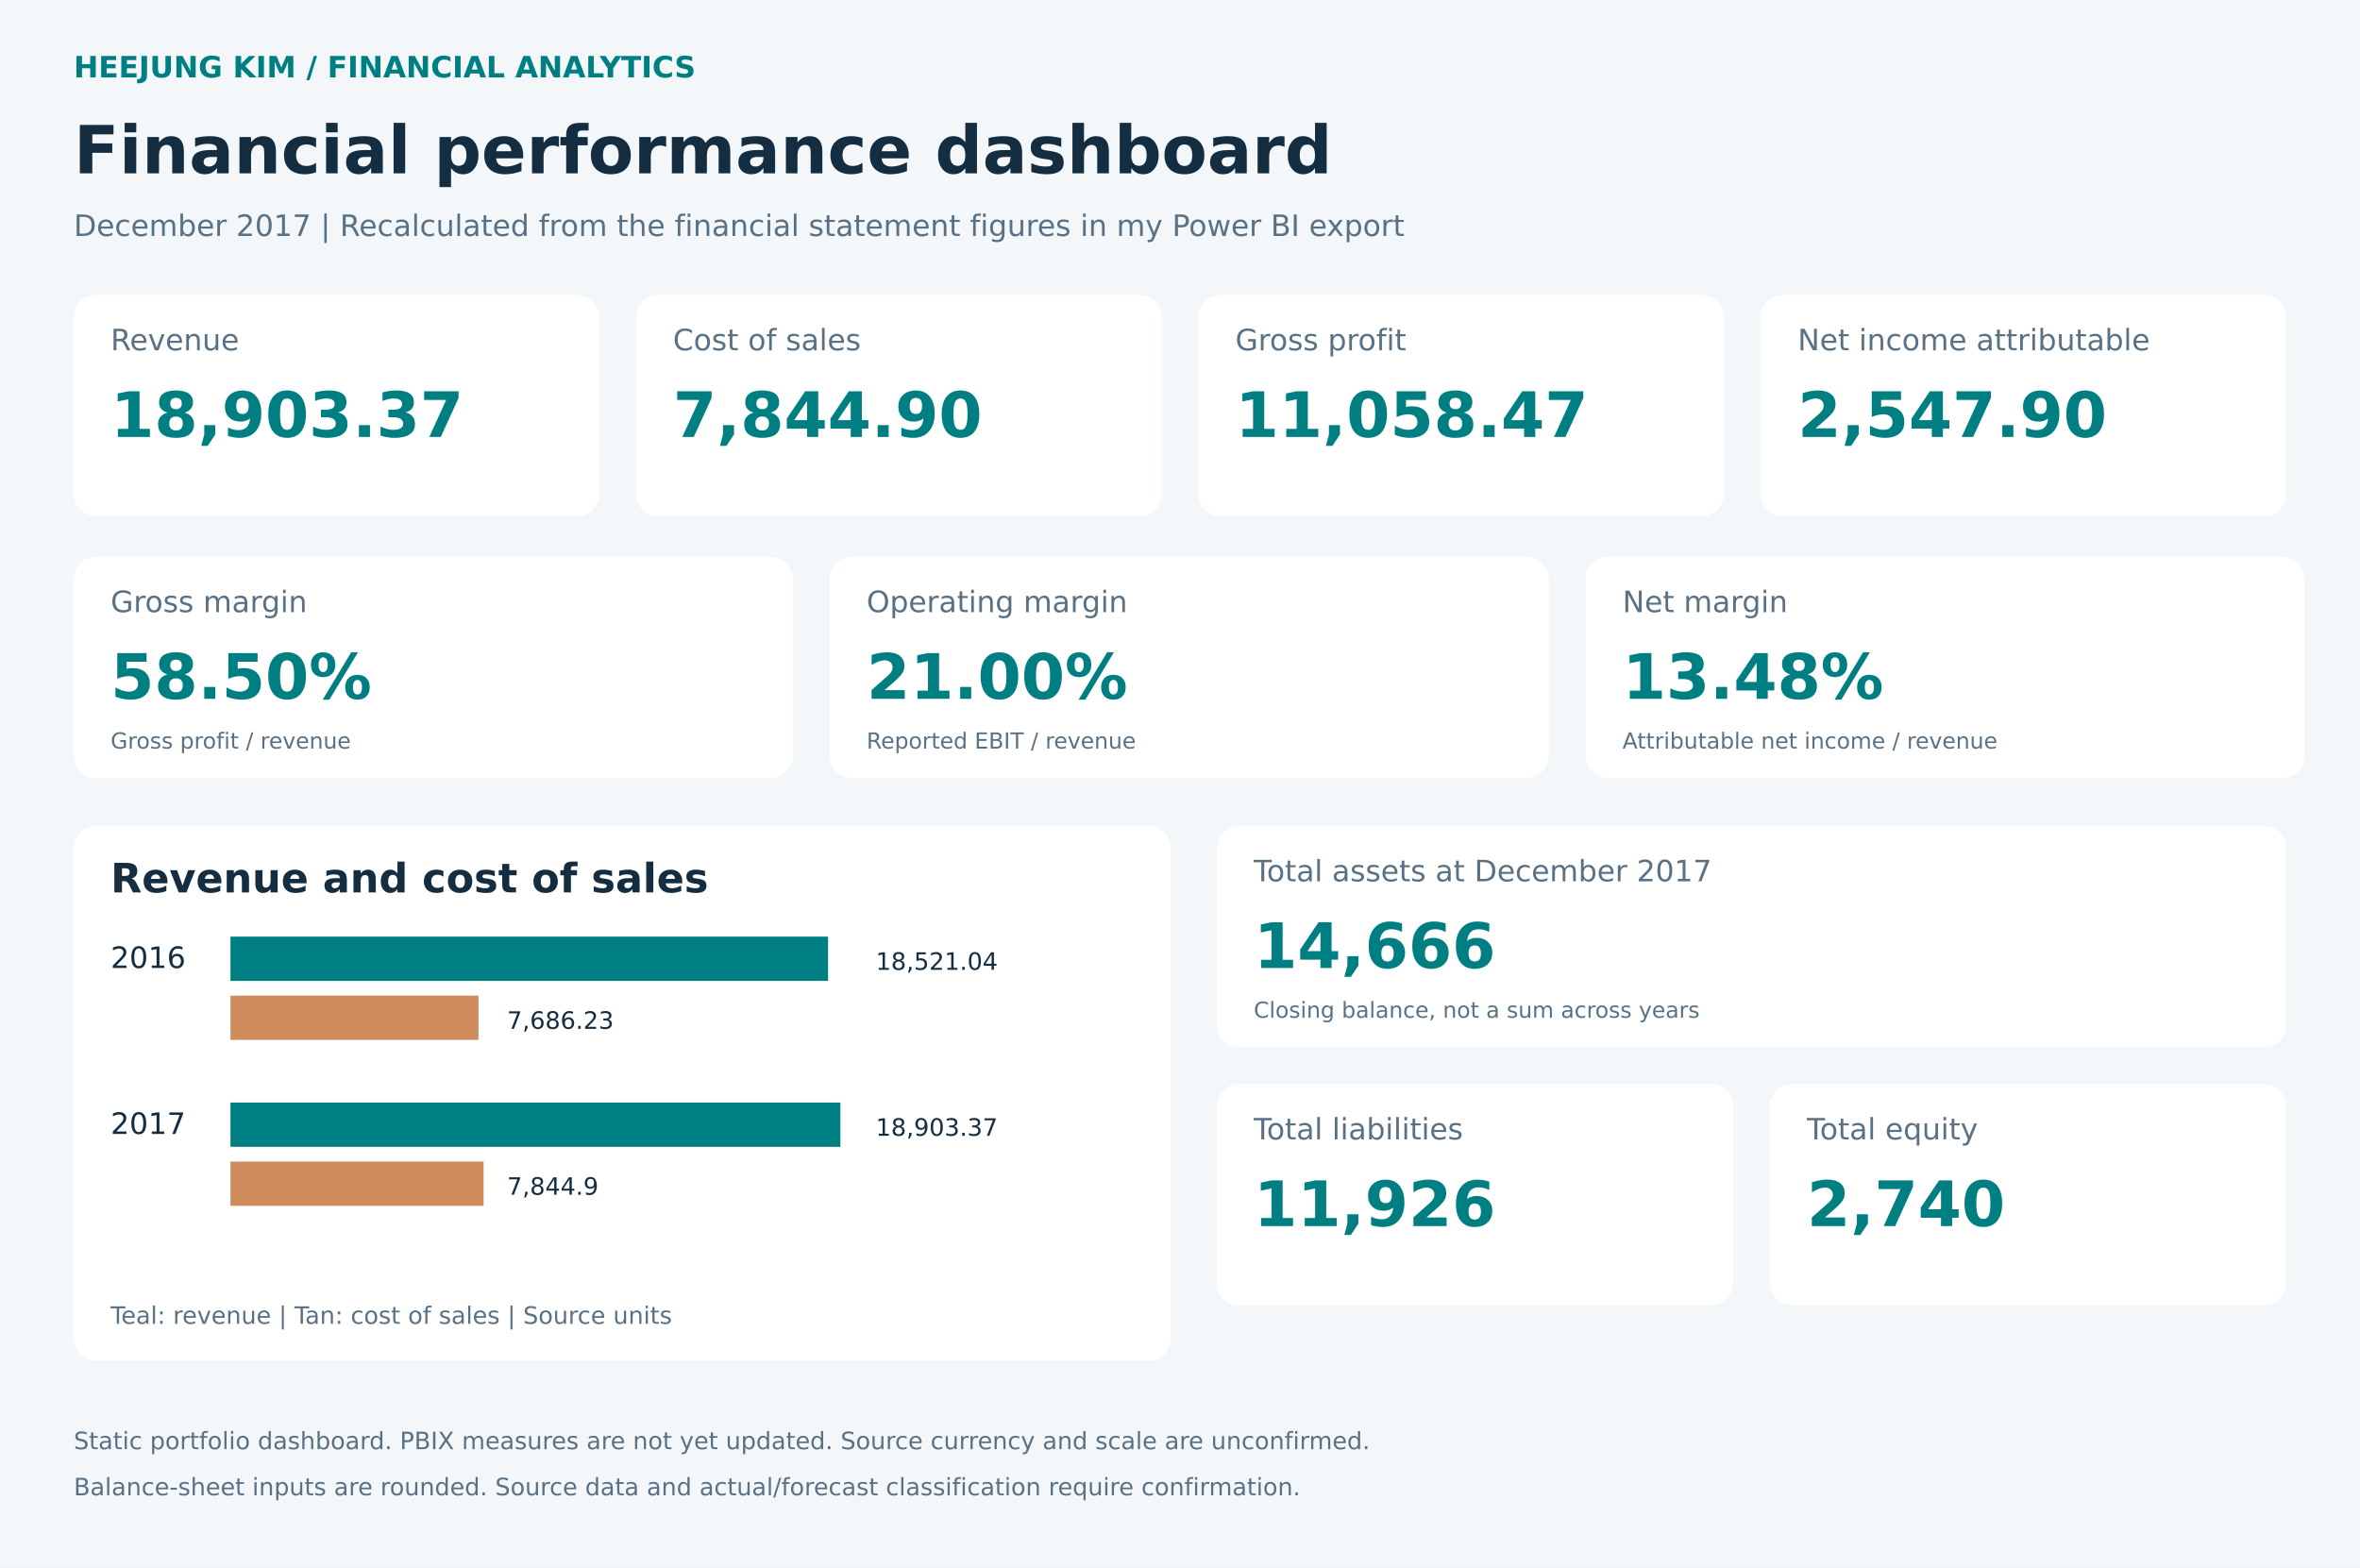
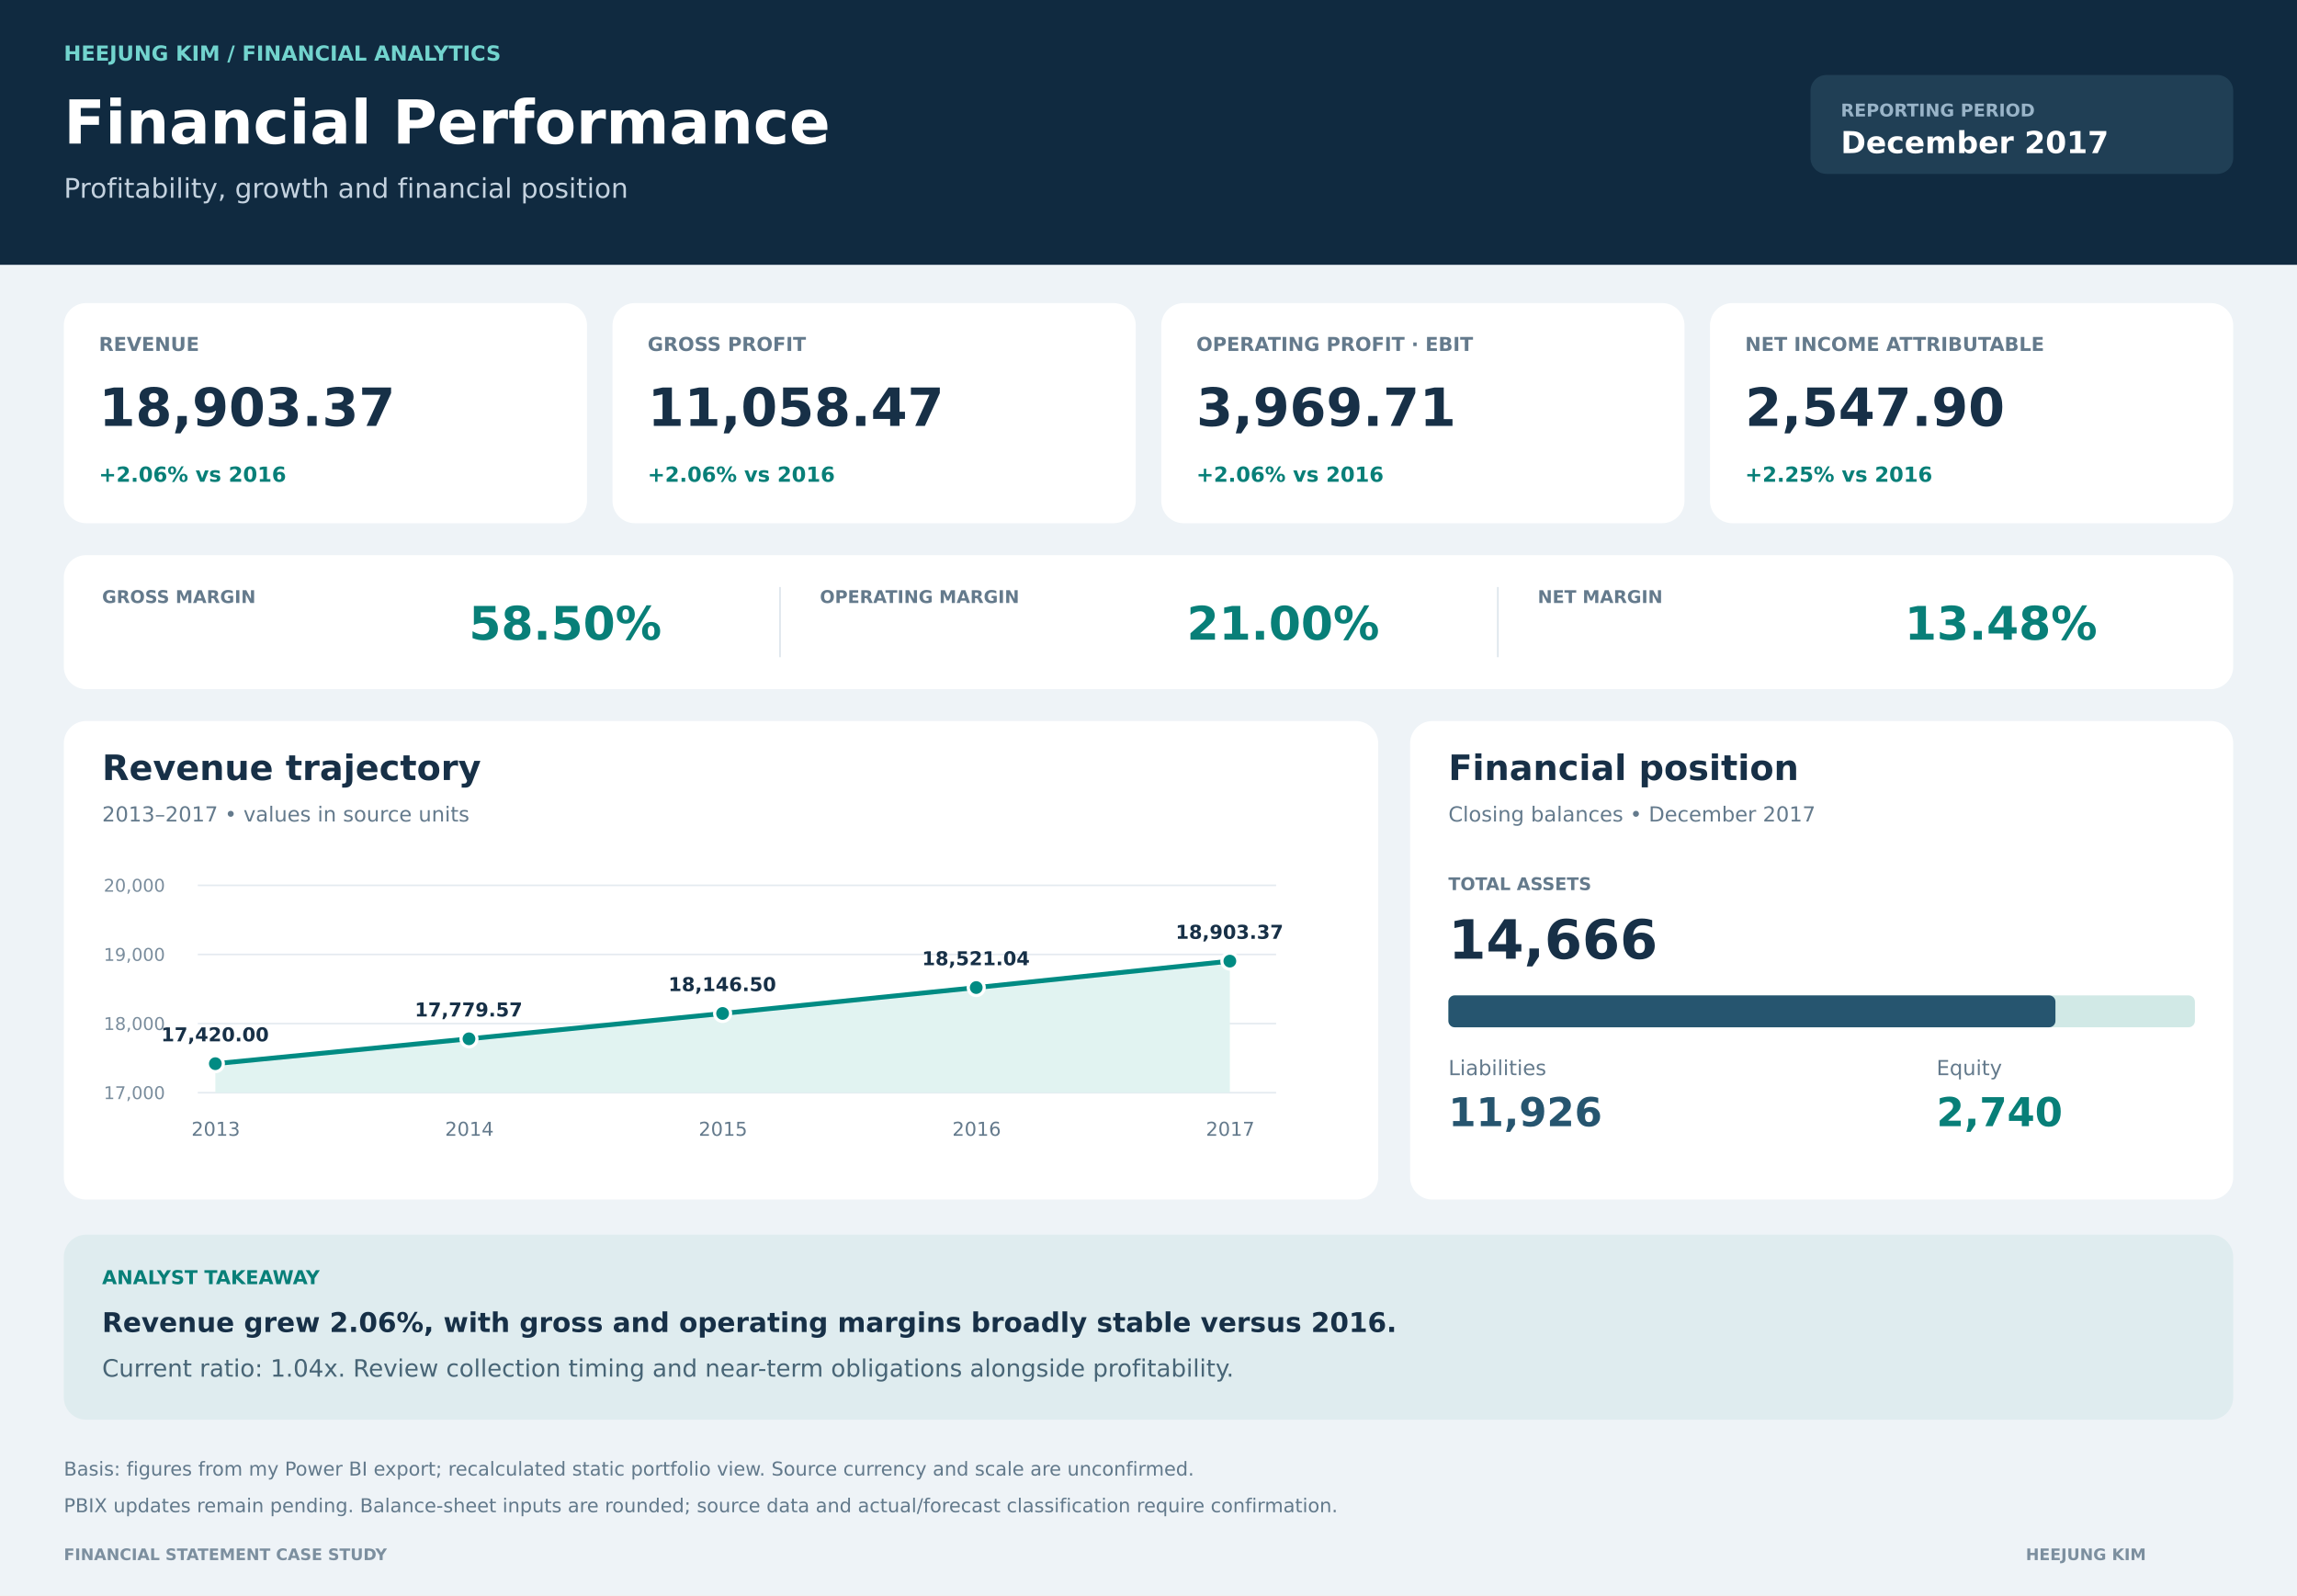
- <svg xmlns="http://www.w3.org/2000/svg" width="1280" height="850" viewBox="0 0 1280 850">
-   <rect width="1280" height="850" fill="#f3f7fa" />
-   <text x="40" y="42" font-family="DejaVu Sans,Arial,sans-serif" font-size="16" fill="#007f82" font-weight="700">HEEJUNG KIM / FINANCIAL ANALYTICS</text>
-   <text x="40" y="94" font-family="DejaVu Sans,Arial,sans-serif" font-size="36" fill="#142d40" font-weight="700">Financial performance dashboard</text>
-   <text x="40" y="128" font-family="DejaVu Sans,Arial,sans-serif" font-size="16" fill="#597184" font-weight="400">December 2017 | Recalculated from the financial statement figures in my Power BI export</text>
-   <rect x="40" y="160" width="285" height="120" rx="12" fill="white" />
-   <text x="60" y="190" font-family="DejaVu Sans,Arial,sans-serif" font-size="16" fill="#597184" font-weight="400">Revenue</text>
-   <text x="60" y="237" font-family="DejaVu Sans,Arial,sans-serif" font-size="34" fill="#007f82" font-weight="700">18,903.37</text>
-   <text x="60" y="264" font-family="DejaVu Sans,Arial,sans-serif" font-size="12" fill="#597184" font-weight="400" />
-   <rect x="345" y="160" width="285" height="120" rx="12" fill="white" />
-   <text x="365" y="190" font-family="DejaVu Sans,Arial,sans-serif" font-size="16" fill="#597184" font-weight="400">Cost of sales</text>
-   <text x="365" y="237" font-family="DejaVu Sans,Arial,sans-serif" font-size="34" fill="#007f82" font-weight="700">7,844.90</text>
-   <text x="365" y="264" font-family="DejaVu Sans,Arial,sans-serif" font-size="12" fill="#597184" font-weight="400" />
-   <rect x="650" y="160" width="285" height="120" rx="12" fill="white" />
-   <text x="670" y="190" font-family="DejaVu Sans,Arial,sans-serif" font-size="16" fill="#597184" font-weight="400">Gross profit</text>
-   <text x="670" y="237" font-family="DejaVu Sans,Arial,sans-serif" font-size="34" fill="#007f82" font-weight="700">11,058.47</text>
-   <text x="670" y="264" font-family="DejaVu Sans,Arial,sans-serif" font-size="12" fill="#597184" font-weight="400" />
-   <rect x="955" y="160" width="285" height="120" rx="12" fill="white" />
-   <text x="975" y="190" font-family="DejaVu Sans,Arial,sans-serif" font-size="16" fill="#597184" font-weight="400">Net income attributable</text>
-   <text x="975" y="237" font-family="DejaVu Sans,Arial,sans-serif" font-size="34" fill="#007f82" font-weight="700">2,547.90</text>
-   <text x="975" y="264" font-family="DejaVu Sans,Arial,sans-serif" font-size="12" fill="#597184" font-weight="400" />
-   <rect x="40" y="302" width="390" height="120" rx="12" fill="white" />
-   <text x="60" y="332" font-family="DejaVu Sans,Arial,sans-serif" font-size="16" fill="#597184" font-weight="400">Gross margin</text>
-   <text x="60" y="379" font-family="DejaVu Sans,Arial,sans-serif" font-size="34" fill="#007f82" font-weight="700">58.50%</text>
-   <text x="60" y="406" font-family="DejaVu Sans,Arial,sans-serif" font-size="12" fill="#597184" font-weight="400">Gross profit / revenue</text>
-   <rect x="450" y="302" width="390" height="120" rx="12" fill="white" />
-   <text x="470" y="332" font-family="DejaVu Sans,Arial,sans-serif" font-size="16" fill="#597184" font-weight="400">Operating margin</text>
-   <text x="470" y="379" font-family="DejaVu Sans,Arial,sans-serif" font-size="34" fill="#007f82" font-weight="700">21.00%</text>
-   <text x="470" y="406" font-family="DejaVu Sans,Arial,sans-serif" font-size="12" fill="#597184" font-weight="400">Reported EBIT / revenue</text>
-   <rect x="860" y="302" width="390" height="120" rx="12" fill="white" />
-   <text x="880" y="332" font-family="DejaVu Sans,Arial,sans-serif" font-size="16" fill="#597184" font-weight="400">Net margin</text>
-   <text x="880" y="379" font-family="DejaVu Sans,Arial,sans-serif" font-size="34" fill="#007f82" font-weight="700">13.48%</text>
-   <text x="880" y="406" font-family="DejaVu Sans,Arial,sans-serif" font-size="12" fill="#597184" font-weight="400">Attributable net income / revenue</text>
-   <rect x="40" y="448" width="595" height="290" rx="12" fill="white" />
-   <text x="60" y="484" font-family="DejaVu Sans,Arial,sans-serif" font-size="22" fill="#142d40" font-weight="700">Revenue and cost of sales</text>
-   <text x="60" y="525" font-family="DejaVu Sans,Arial,sans-serif" font-size="16" fill="#142d40" font-weight="400">2016</text>
-   <rect x="125" y="508" width="324.118" height="24" fill="#007f82" />
-   <rect x="125" y="540" width="134.509" height="24" fill="#cf8b5c" />
-   <text x="475" y="526" font-family="DejaVu Sans,Arial,sans-serif" font-size="13" fill="#142d40" font-weight="400">18,521.04</text>
-   <text x="275" y="558" font-family="DejaVu Sans,Arial,sans-serif" font-size="13" fill="#142d40" font-weight="400">7,686.23</text>
-   <text x="60" y="615" font-family="DejaVu Sans,Arial,sans-serif" font-size="16" fill="#142d40" font-weight="400">2017</text>
-   <rect x="125" y="598" width="330.809" height="24" fill="#007f82" />
-   <rect x="125" y="630" width="137.286" height="24" fill="#cf8b5c" />
-   <text x="475" y="616" font-family="DejaVu Sans,Arial,sans-serif" font-size="13" fill="#142d40" font-weight="400">18,903.37</text>
-   <text x="275" y="648" font-family="DejaVu Sans,Arial,sans-serif" font-size="13" fill="#142d40" font-weight="400">7,844.9</text>
-   <text x="60" y="718" font-family="DejaVu Sans,Arial,sans-serif" font-size="13" fill="#597184" font-weight="400">Teal: revenue   |   Tan: cost of sales   |   Source units</text>
-   <rect x="660" y="448" width="580" height="120" rx="12" fill="white" />
-   <text x="680" y="478" font-family="DejaVu Sans,Arial,sans-serif" font-size="16" fill="#597184" font-weight="400">Total assets at December 2017</text>
-   <text x="680" y="525" font-family="DejaVu Sans,Arial,sans-serif" font-size="34" fill="#007f82" font-weight="700">14,666</text>
-   <text x="680" y="552" font-family="DejaVu Sans,Arial,sans-serif" font-size="12" fill="#597184" font-weight="400">Closing balance, not a sum across years</text>
-   <rect x="660" y="588" width="280" height="120" rx="12" fill="white" />
-   <text x="680" y="618" font-family="DejaVu Sans,Arial,sans-serif" font-size="16" fill="#597184" font-weight="400">Total liabilities</text>
-   <text x="680" y="665" font-family="DejaVu Sans,Arial,sans-serif" font-size="34" fill="#007f82" font-weight="700">11,926</text>
-   <text x="680" y="692" font-family="DejaVu Sans,Arial,sans-serif" font-size="12" fill="#597184" font-weight="400" />
-   <rect x="960" y="588" width="280" height="120" rx="12" fill="white" />
-   <text x="980" y="618" font-family="DejaVu Sans,Arial,sans-serif" font-size="16" fill="#597184" font-weight="400">Total equity</text>
-   <text x="980" y="665" font-family="DejaVu Sans,Arial,sans-serif" font-size="34" fill="#007f82" font-weight="700">2,740</text>
-   <text x="980" y="692" font-family="DejaVu Sans,Arial,sans-serif" font-size="12" fill="#597184" font-weight="400" />
-   <text x="40" y="786" font-family="DejaVu Sans,Arial,sans-serif" font-size="13" fill="#597184" font-weight="400">Static portfolio dashboard. PBIX measures are not yet updated. Source currency and scale are unconfirmed.</text>
-   <text x="40" y="811" font-family="DejaVu Sans,Arial,sans-serif" font-size="13" fill="#597184" font-weight="400">Balance-sheet inputs are rounded. Source data and actual/forecast classification require confirmation.</text>
+ <svg xmlns="http://www.w3.org/2000/svg" width="1440" height="1000" viewBox="0 0 1440 1000">
+   <rect width="1440" height="1000" fill="#EEF3F7" />
+   <rect x="0" y="0" width="1440" height="166" rx="0" fill="#102A40" />
+   <text x="40" y="38" font-family="DejaVu Sans,Arial,sans-serif" font-size="13" fill="#72D4CE" font-weight="700">HEEJUNG KIM  /  FINANCIAL ANALYTICS</text>
+   <text x="40" y="90" font-family="DejaVu Sans,Arial,sans-serif" font-size="38" fill="white" font-weight="700">Financial Performance</text>
+   <text x="40" y="124" font-family="DejaVu Sans,Arial,sans-serif" font-size="17" fill="#C4D2DF" font-weight="400">Profitability, growth and financial position</text>
+   <rect x="1135" y="47" width="265" height="62" rx="10" fill="#203F55" />
+   <text x="1154" y="73" font-family="DejaVu Sans,Arial,sans-serif" font-size="11" fill="#99B4C8" font-weight="700">REPORTING PERIOD</text>
+   <text x="1154" y="96" font-family="DejaVu Sans,Arial,sans-serif" font-size="19" fill="white" font-weight="700">December 2017</text>
+   <rect x="40" y="190" width="328" height="138" rx="14" fill="#fff" />
+   <text x="62" y="220" font-family="DejaVu Sans,Arial,sans-serif" font-size="12" fill="#647A8C" font-weight="700">REVENUE</text>
+   <text x="62" y="267" font-family="DejaVu Sans,Arial,sans-serif" font-size="33" fill="#173047" font-weight="700">18,903.37</text>
+   <text x="62" y="302" font-family="DejaVu Sans,Arial,sans-serif" font-size="13" fill="#087F78" font-weight="600">+2.06% vs 2016</text>
+   <rect x="384" y="190" width="328" height="138" rx="14" fill="#fff" />
+   <text x="406" y="220" font-family="DejaVu Sans,Arial,sans-serif" font-size="12" fill="#647A8C" font-weight="700">GROSS PROFIT</text>
+   <text x="406" y="267" font-family="DejaVu Sans,Arial,sans-serif" font-size="33" fill="#173047" font-weight="700">11,058.47</text>
+   <text x="406" y="302" font-family="DejaVu Sans,Arial,sans-serif" font-size="13" fill="#087F78" font-weight="600">+2.06% vs 2016</text>
+   <rect x="728" y="190" width="328" height="138" rx="14" fill="#fff" />
+   <text x="750" y="220" font-family="DejaVu Sans,Arial,sans-serif" font-size="12" fill="#647A8C" font-weight="700">OPERATING PROFIT · EBIT</text>
+   <text x="750" y="267" font-family="DejaVu Sans,Arial,sans-serif" font-size="33" fill="#173047" font-weight="700">3,969.71</text>
+   <text x="750" y="302" font-family="DejaVu Sans,Arial,sans-serif" font-size="13" fill="#087F78" font-weight="600">+2.06% vs 2016</text>
+   <rect x="1072" y="190" width="328" height="138" rx="14" fill="#fff" />
+   <text x="1094" y="220" font-family="DejaVu Sans,Arial,sans-serif" font-size="12" fill="#647A8C" font-weight="700">NET INCOME ATTRIBUTABLE</text>
+   <text x="1094" y="267" font-family="DejaVu Sans,Arial,sans-serif" font-size="33" fill="#173047" font-weight="700">2,547.90</text>
+   <text x="1094" y="302" font-family="DejaVu Sans,Arial,sans-serif" font-size="13" fill="#087F78" font-weight="600">+2.25% vs 2016</text>
+   <rect x="40" y="348" width="1360" height="84" rx="14" fill="#fff" />
+   <text x="64" y="378" font-family="DejaVu Sans,Arial,sans-serif" font-size="11" fill="#647A8C" font-weight="700">GROSS MARGIN</text>
+   <text x="294" y="401" font-family="DejaVu Sans,Arial,sans-serif" font-size="29" fill="#087F78" font-weight="700">58.50%</text>
+   <path d="M 489 368 V 412" stroke="#DDE5EC" />
+   <text x="514" y="378" font-family="DejaVu Sans,Arial,sans-serif" font-size="11" fill="#647A8C" font-weight="700">OPERATING MARGIN</text>
+   <text x="744" y="401" font-family="DejaVu Sans,Arial,sans-serif" font-size="29" fill="#087F78" font-weight="700">21.00%</text>
+   <path d="M 939 368 V 412" stroke="#DDE5EC" />
+   <text x="964" y="378" font-family="DejaVu Sans,Arial,sans-serif" font-size="11" fill="#647A8C" font-weight="700">NET MARGIN</text>
+   <text x="1194" y="401" font-family="DejaVu Sans,Arial,sans-serif" font-size="29" fill="#087F78" font-weight="700">13.48%</text>
+   <rect x="40" y="452" width="824" height="300" rx="14" fill="#fff" />
+   <text x="64" y="489" font-family="DejaVu Sans,Arial,sans-serif" font-size="22" fill="#173047" font-weight="700">Revenue trajectory</text>
+   <text x="64" y="515" font-family="DejaVu Sans,Arial,sans-serif" font-size="13" fill="#647A8C" font-weight="400">2013–2017 • values in source units</text>
+   <path d="M 124 685 H 800" stroke="#E4EAF0" />
+   <text x="65" y="689" font-family="DejaVu Sans,Arial,sans-serif" font-size="11" fill="#7A8D9D" font-weight="400">17,000</text>
+   <path d="M 124 641.667 H 800" stroke="#E4EAF0" />
+   <text x="65" y="645.667" font-family="DejaVu Sans,Arial,sans-serif" font-size="11" fill="#7A8D9D" font-weight="400">18,000</text>
+   <path d="M 124 598.333 H 800" stroke="#E4EAF0" />
+   <text x="65" y="602.333" font-family="DejaVu Sans,Arial,sans-serif" font-size="11" fill="#7A8D9D" font-weight="400">19,000</text>
+   <path d="M 124 555 H 800" stroke="#E4EAF0" />
+   <text x="65" y="559" font-family="DejaVu Sans,Arial,sans-serif" font-size="11" fill="#7A8D9D" font-weight="400">20,000</text>
+   <polygon points="135,685 135,666.8 294,651.219 453,635.318 612,619.088 771,602.521 771,685" fill="#E1F3F1" />
+   <polyline points="135,666.8 294,651.219 453,635.318 612,619.088 771,602.521" fill="none" stroke="#008B83" stroke-width="3" />
+   <circle cx="135" cy="666.8" r="5" fill="#008B83" stroke="white" stroke-width="2" />
+   <text x="101" y="652.8" font-family="DejaVu Sans,Arial,sans-serif" font-size="12" fill="#173047" font-weight="600">17,420.00</text>
+   <text x="120" y="712" font-family="DejaVu Sans,Arial,sans-serif" font-size="12" fill="#647A8C" font-weight="400">2013</text>
+   <circle cx="294" cy="651.219" r="5" fill="#008B83" stroke="white" stroke-width="2" />
+   <text x="260" y="637.219" font-family="DejaVu Sans,Arial,sans-serif" font-size="12" fill="#173047" font-weight="600">17,779.57</text>
+   <text x="279" y="712" font-family="DejaVu Sans,Arial,sans-serif" font-size="12" fill="#647A8C" font-weight="400">2014</text>
+   <circle cx="453" cy="635.318" r="5" fill="#008B83" stroke="white" stroke-width="2" />
+   <text x="419" y="621.318" font-family="DejaVu Sans,Arial,sans-serif" font-size="12" fill="#173047" font-weight="600">18,146.50</text>
+   <text x="438" y="712" font-family="DejaVu Sans,Arial,sans-serif" font-size="12" fill="#647A8C" font-weight="400">2015</text>
+   <circle cx="612" cy="619.088" r="5" fill="#008B83" stroke="white" stroke-width="2" />
+   <text x="578" y="605.088" font-family="DejaVu Sans,Arial,sans-serif" font-size="12" fill="#173047" font-weight="600">18,521.04</text>
+   <text x="597" y="712" font-family="DejaVu Sans,Arial,sans-serif" font-size="12" fill="#647A8C" font-weight="400">2016</text>
+   <circle cx="771" cy="602.521" r="5" fill="#008B83" stroke="white" stroke-width="2" />
+   <text x="737" y="588.521" font-family="DejaVu Sans,Arial,sans-serif" font-size="12" fill="#173047" font-weight="600">18,903.37</text>
+   <text x="756" y="712" font-family="DejaVu Sans,Arial,sans-serif" font-size="12" fill="#647A8C" font-weight="400">2017</text>
+   <rect x="884" y="452" width="516" height="300" rx="14" fill="#fff" />
+   <text x="908" y="489" font-family="DejaVu Sans,Arial,sans-serif" font-size="22" fill="#173047" font-weight="700">Financial position</text>
+   <text x="908" y="515" font-family="DejaVu Sans,Arial,sans-serif" font-size="13" fill="#647A8C" font-weight="400">Closing balances • December 2017</text>
+   <text x="908" y="558" font-family="DejaVu Sans,Arial,sans-serif" font-size="11" fill="#647A8C" font-weight="700">TOTAL ASSETS</text>
+   <text x="908" y="601" font-family="DejaVu Sans,Arial,sans-serif" font-size="34" fill="#173047" font-weight="700">14,666</text>
+   <rect x="908" y="624" width="468" height="20" rx="4" fill="#D1E9E6" />
+   <rect x="908" y="624" width="380.565" height="20" rx="4" fill="#26556F" />
+   <text x="908" y="674" font-family="DejaVu Sans,Arial,sans-serif" font-size="13" fill="#647A8C" font-weight="400">Liabilities</text>
+   <text x="1214" y="674" font-family="DejaVu Sans,Arial,sans-serif" font-size="13" fill="#647A8C" font-weight="400">Equity</text>
+   <text x="908" y="706" font-family="DejaVu Sans,Arial,sans-serif" font-size="25" fill="#26556F" font-weight="700">11,926</text>
+   <text x="1214" y="706" font-family="DejaVu Sans,Arial,sans-serif" font-size="25" fill="#087F78" font-weight="700">2,740</text>
+   <rect x="40" y="774" width="1360" height="116" rx="14" fill="#DFECEF" />
+   <text x="64" y="805" font-family="DejaVu Sans,Arial,sans-serif" font-size="12" fill="#087F78" font-weight="700">ANALYST TAKEAWAY</text>
+   <text x="64" y="835" font-family="DejaVu Sans,Arial,sans-serif" font-size="17" fill="#173047" font-weight="600">Revenue grew 2.06%, with gross and operating margins broadly stable versus 2016.</text>
+   <text x="64" y="863" font-family="DejaVu Sans,Arial,sans-serif" font-size="15" fill="#486576" font-weight="400">Current ratio: 1.04x. Review collection timing and near-term obligations alongside profitability.</text>
+   <text x="40" y="925" font-family="DejaVu Sans,Arial,sans-serif" font-size="12" fill="#62798B" font-weight="400">Basis: figures from my Power BI export; recalculated static portfolio view. Source currency and scale are unconfirmed.</text>
+   <text x="40" y="948" font-family="DejaVu Sans,Arial,sans-serif" font-size="12" fill="#62798B" font-weight="400">PBIX updates remain pending. Balance-sheet inputs are rounded; source data and actual/forecast classification require confirmation.</text>
+   <text x="40" y="978" font-family="DejaVu Sans,Arial,sans-serif" font-size="10" fill="#7C8F9F" font-weight="600">FINANCIAL STATEMENT CASE STUDY</text>
+   <text x="1270" y="978" font-family="DejaVu Sans,Arial,sans-serif" font-size="10" fill="#7C8F9F" font-weight="600">HEEJUNG KIM</text>
</svg>
